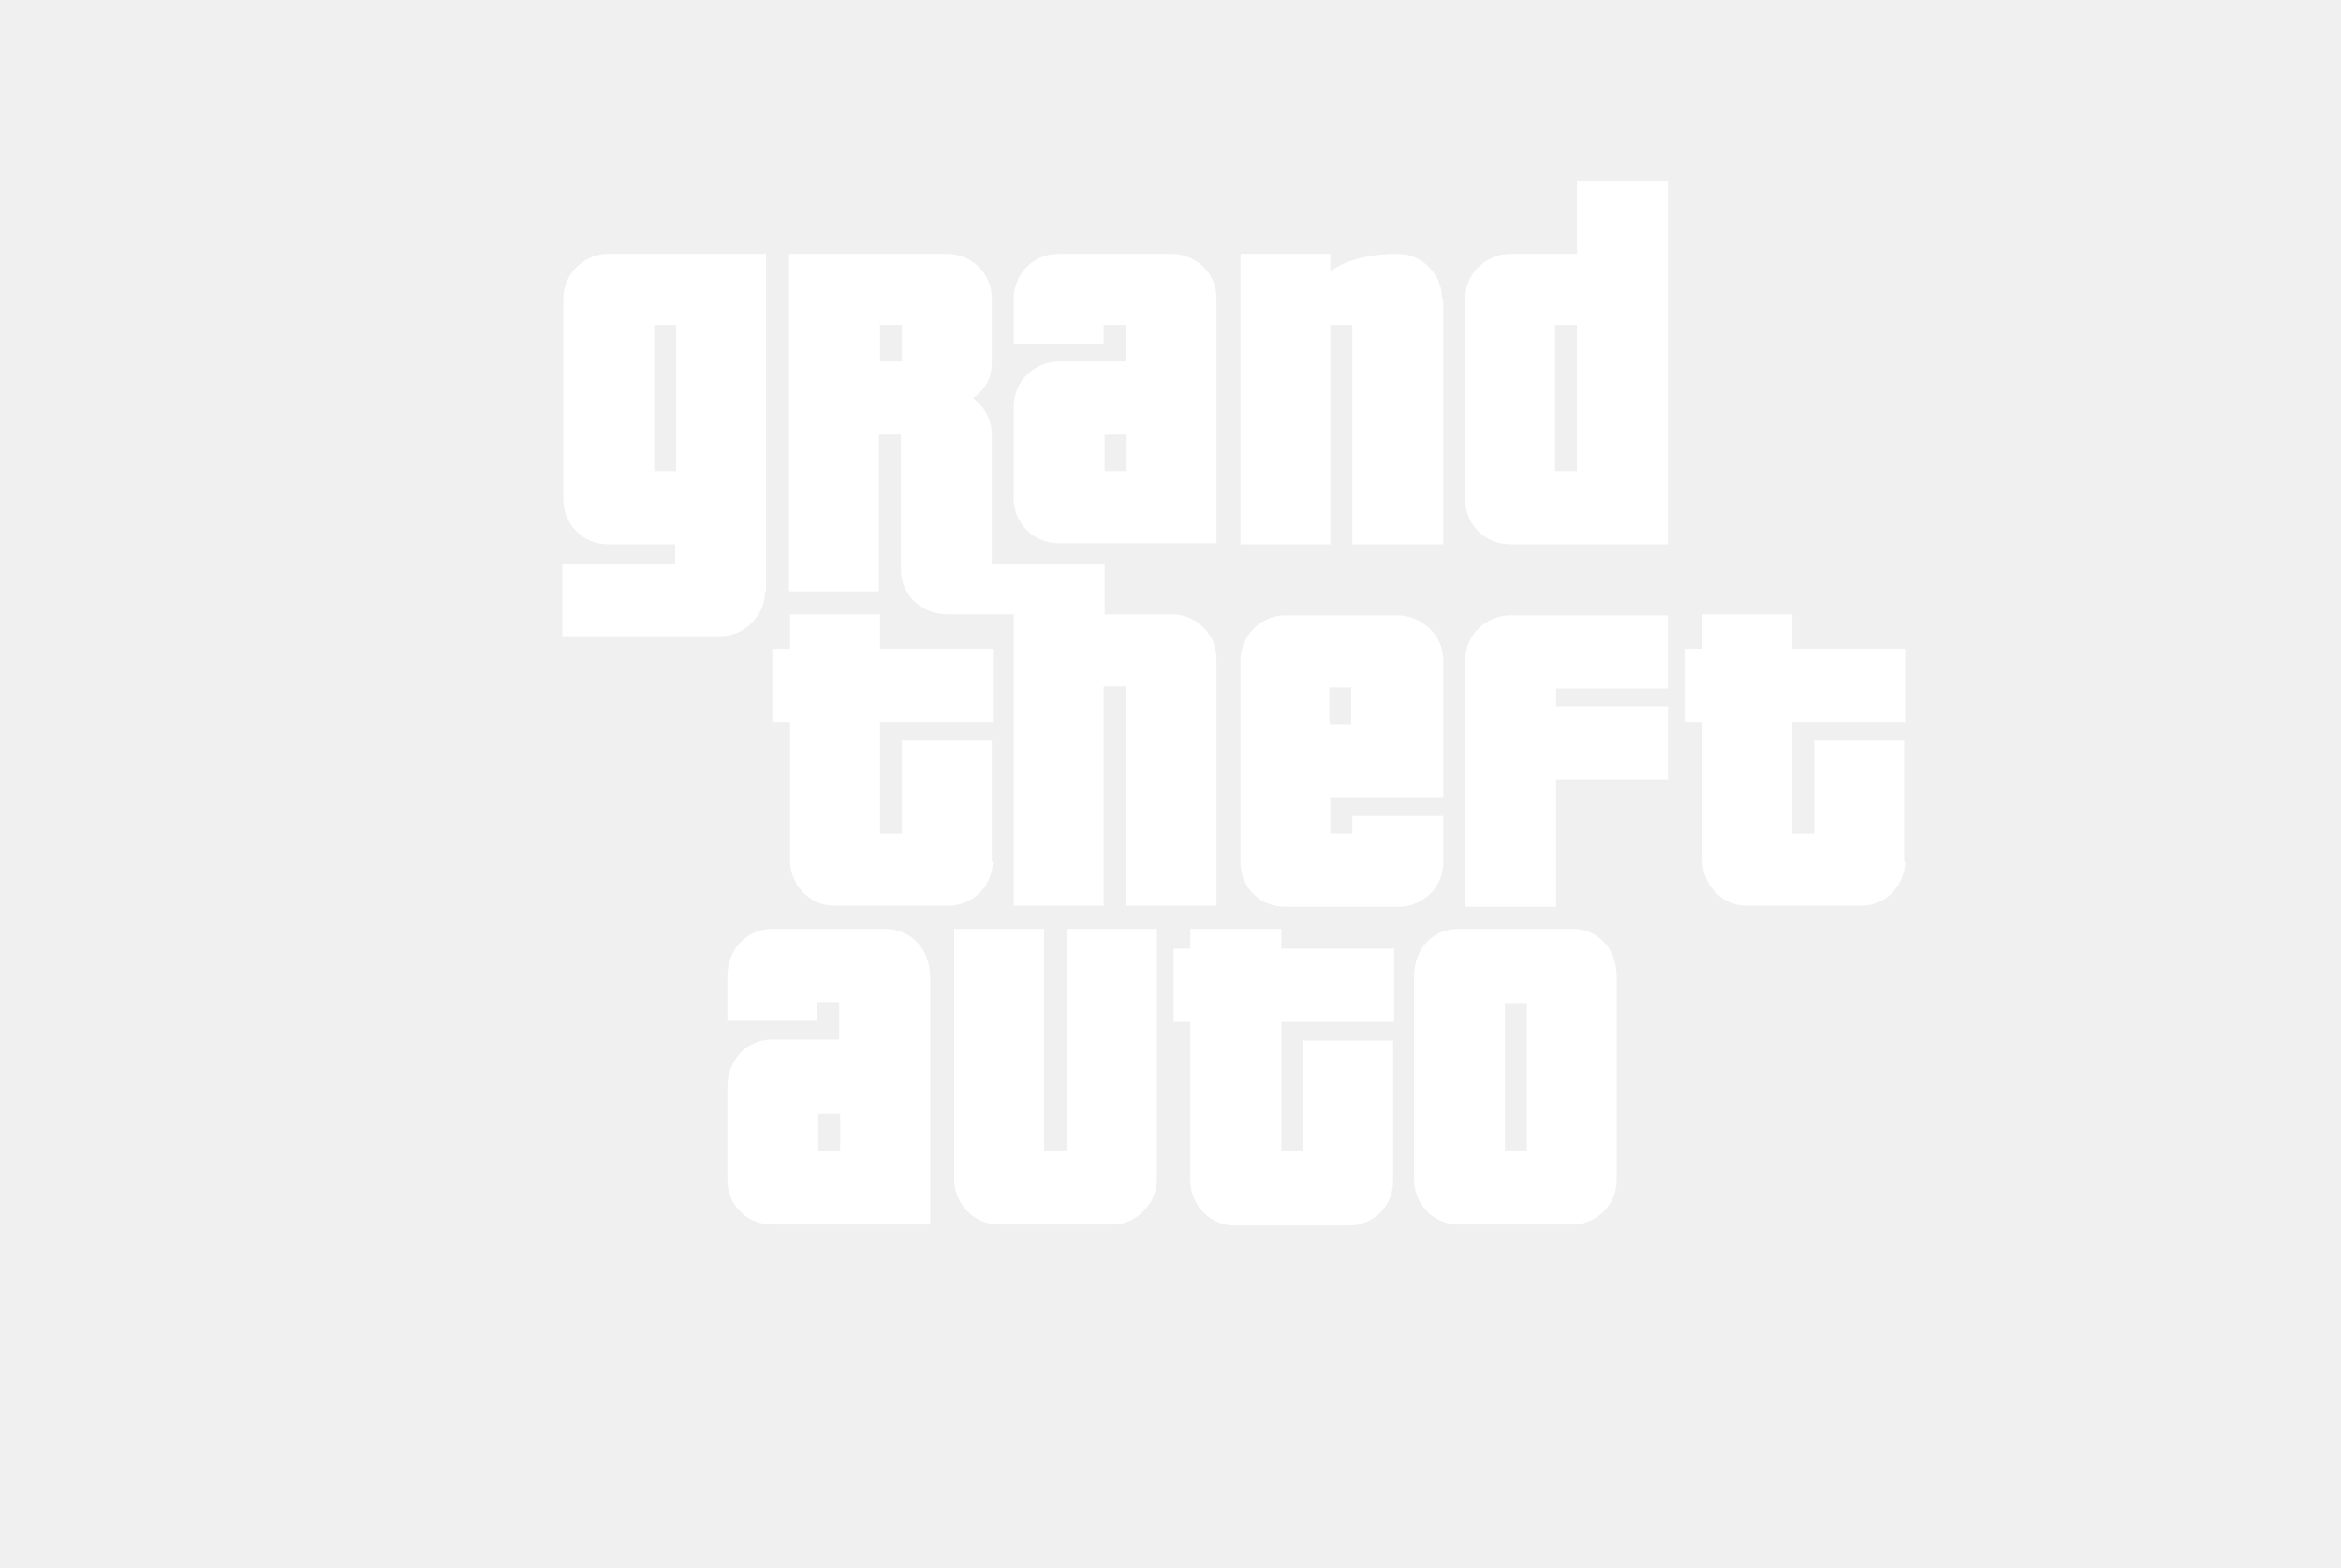
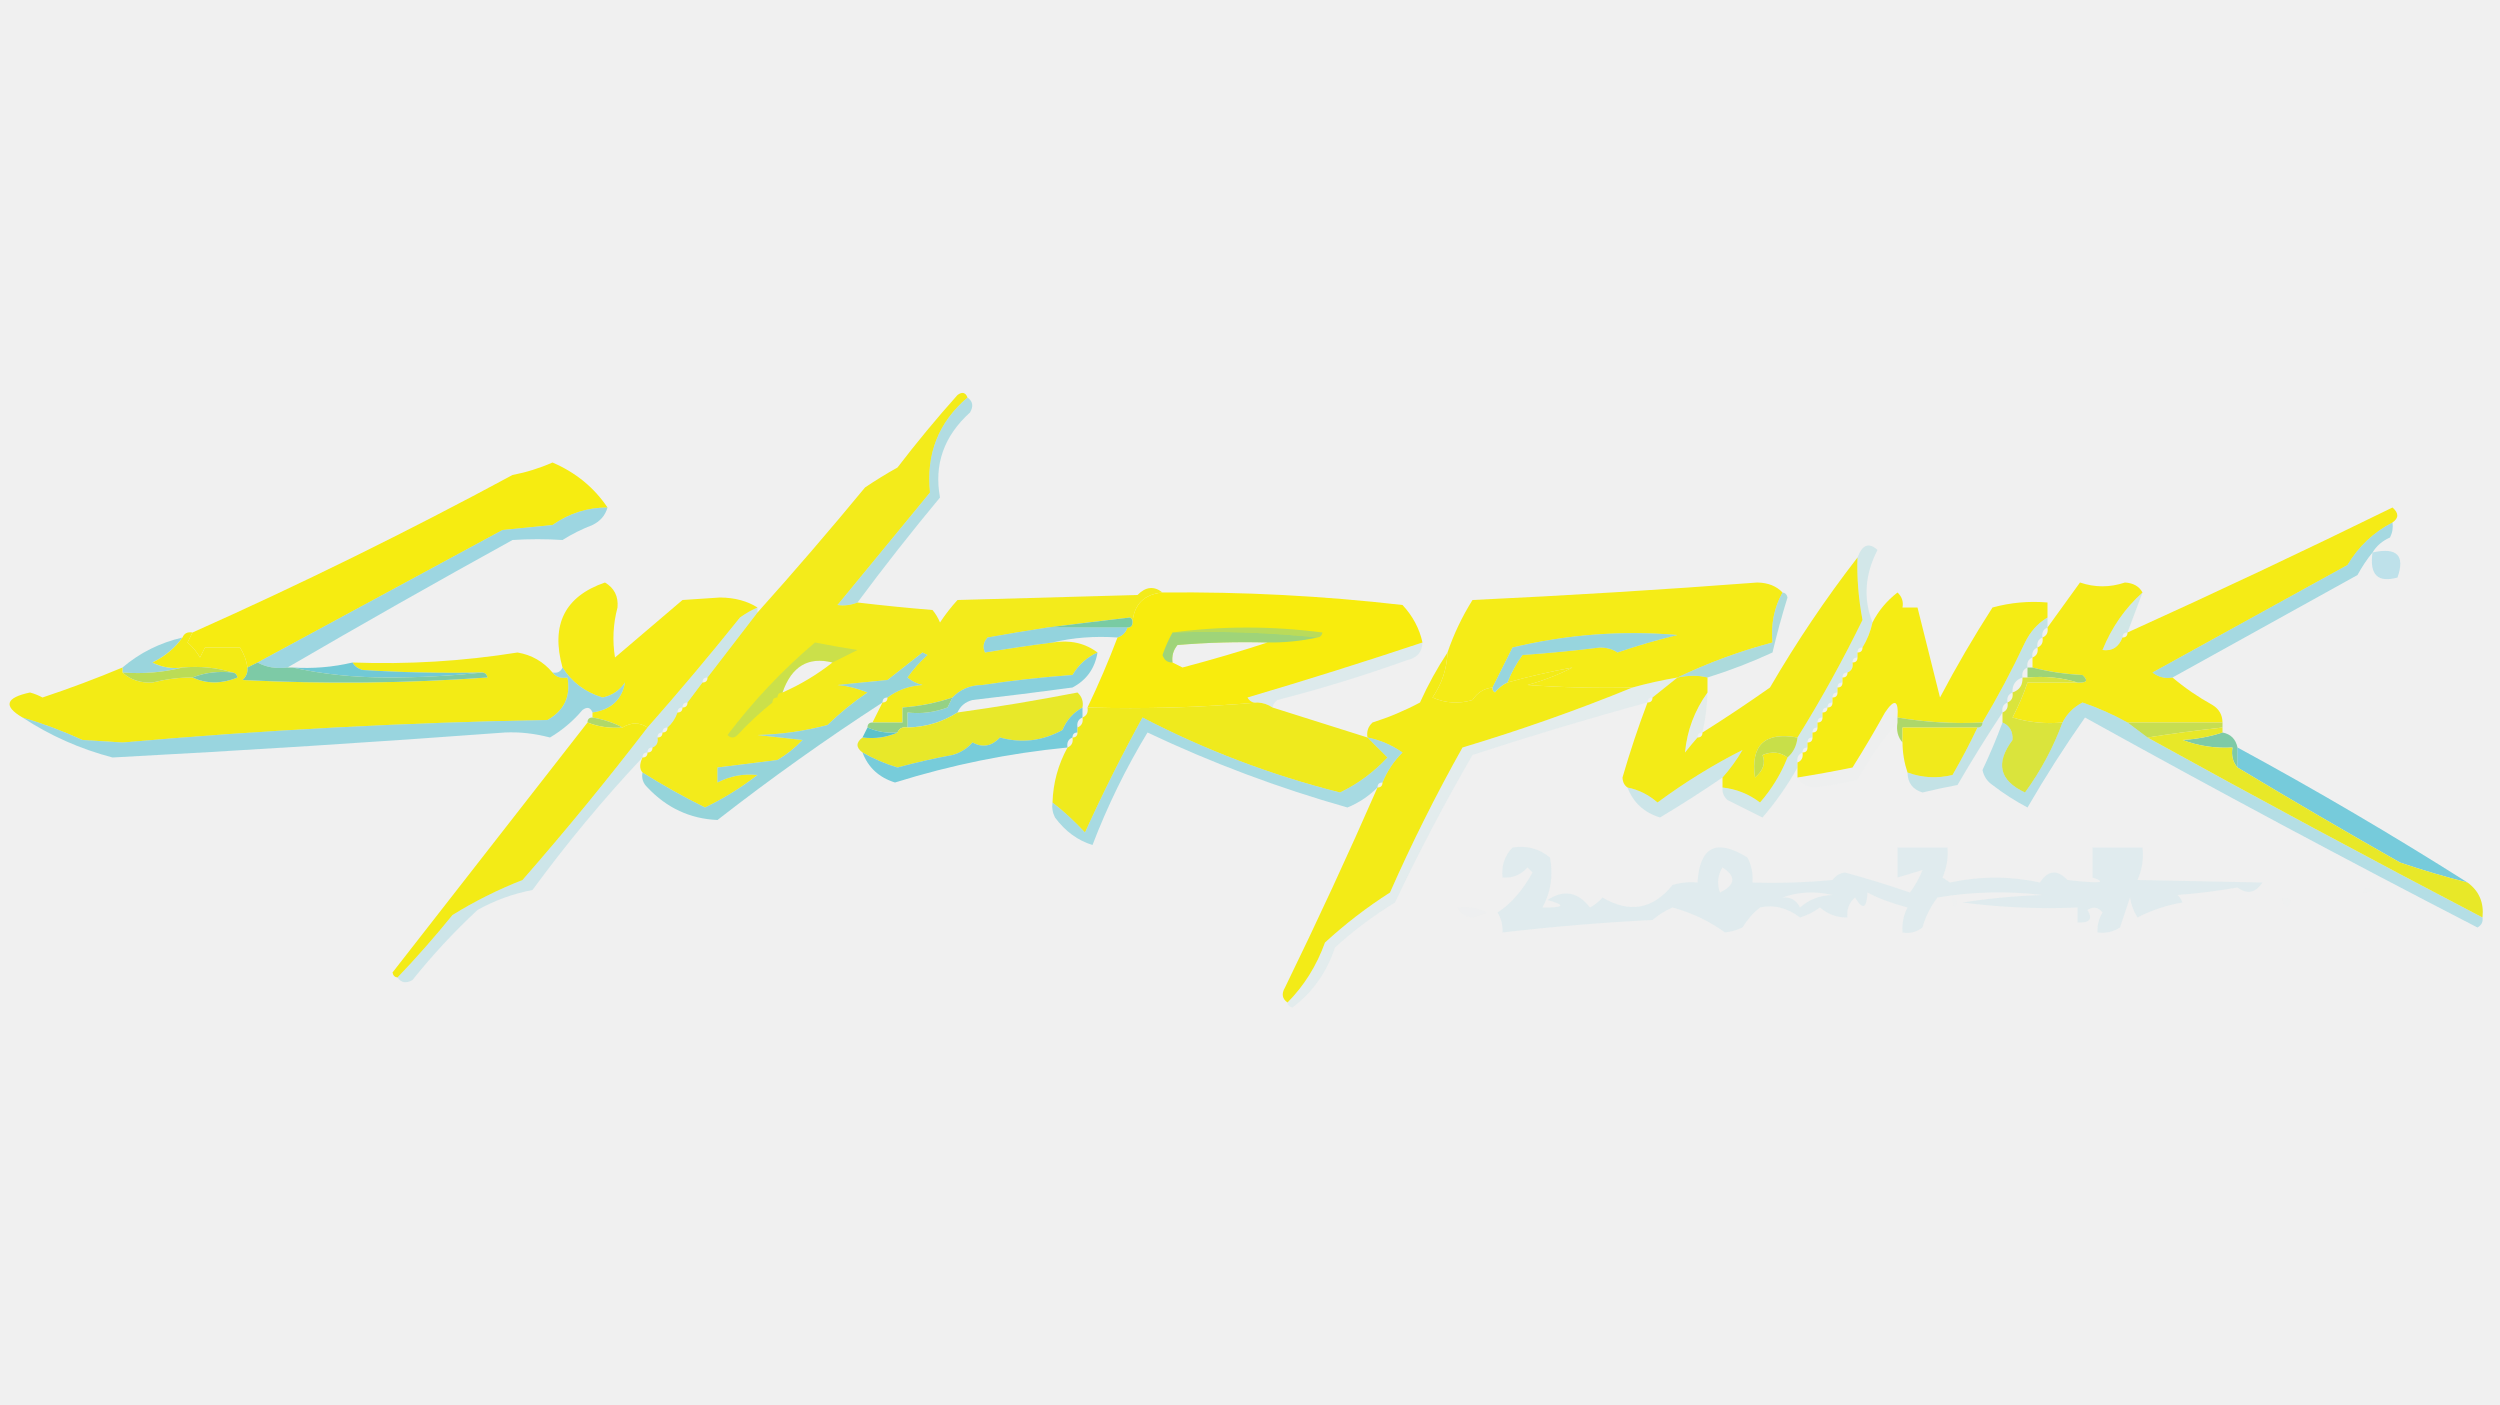
- <svg xmlns="http://www.w3.org/2000/svg" id="Layer_1" version="1.1" viewBox="0 0 224 150">
-   <defs>
-     <style>
-       .st0 {
-         fill: #fff;
-       }
-     </style>
-   </defs>
-   <g id="Cyberpunk_Stack">
-     <path id="O" class="st0" d="M154.7,93.5c0-2.4-1.5-4.6-4.3-4.6h-10.8c-2.7,0-4.3,2.1-4.3,4.6v19.4c0,2.1,1.6,4.3,4.3,4.3s10.8,0,10.9,0c2.1,0,4.2-1.7,4.2-4.3v-19.4h0ZM146.1,110.2h-2.1v-14.2h2.1v14.2Z" />
-     <path id="T" class="st0" d="M122.5,88.9h-8.6v1.9h-1.6v7h1.6s0,15.2,0,15.2c0,2.3,1.8,4.3,4.3,4.3h10.8c2.4,0,4.3-1.8,4.3-4.3v-13.4h-8.6v10.6h-2.1v-12.4h10.8v-7h-10.8v-1.9Z" />
-     <path id="U" class="st0" d="M102,110.2h-2.1v-21.3h-8.6v24c0,2.1,1.7,4.3,4.3,4.3s10.8,0,10.9,0c2.3,0,4.2-2.1,4.2-4.3v-24h-8.6v21.3h0Z" />
-     <path id="A" class="st0" d="M84.7,88.9h-10.8c-2.2,0-4.3,1.7-4.3,4.6v4.2h8.6v-1.8h2.1v3.6h-6.4c-2.6,0-4.3,2.1-4.3,4.6v8.8c0,2.5,1.9,4.3,4.3,4.3h15.1v-23.7c0-2.6-1.8-4.6-4.3-4.6h0ZM80.4,110.2h-2.1v-3.6h2.1v3.6Z" />
-     <g id="T1">
-       <path class="st0" d="M182.2,82.5v-11.6h-8.6v8.9h-2.1v-10.7h10.8v-7h-10.8v-3.3h-8.6v3.3h-1.7v7h1.7s0,13.3,0,13.3c0,2,1.6,4.3,4.3,4.3h10.8c2.7,0,4.3-2.2,4.3-4.3h0Z" />
-     </g>
-     <g id="F">
-       <path class="st0" d="M144.5,58.9c-2.2,0-4.3,1.8-4.3,4.3v23.6h8.7v-12.2h10.7v-7h-10.7v-1.7h10.7v-7h-15.1Z" />
-     </g>
-     <g id="E">
-       <path class="st0" d="M138.1,82.5v-4.4h-8.7v1.7h-2.1v-3.5h10.8v-13.1c0-2.6-2.3-4.3-4.3-4.3h-10.8c-2.5,0-4.3,2.1-4.3,4.3v19.3c0,2.3,1.7,4.3,4.3,4.3h10.8c2.1,0,4.3-1.6,4.3-4.3h0ZM127.2,65.8h2.1v3.5h-2.1v-3.5Z" />
-     </g>
-     <g id="T2">
-       <path class="st0" d="M94.9,82.5v-11.6h-8.6v8.9h-2.1v-10.7h10.8v-7h-10.8v-3.3h-8.6v3.3h-1.7v7h1.7v13.3c0,2.1,1.7,4.3,4.3,4.3h10.8c2.6,0,4.3-2.1,4.3-4.3h0Z" />
-     </g>
-     <path id="D" class="st0" d="M150.9,17.3v7h-6.4c-2,0-4.3,1.6-4.3,4.3v19.2c0,2.5,2,4.3,4.3,4.3h15.1V17.3h-8.6,0ZM150.9,45.1h-2.1v-14h2.1v14Z" />
-     <path id="N" class="st0" d="M138,28.6c0-2.1-1.7-4.3-4.3-4.3s-5.1.6-6.4,1.7v-1.7h-8.6v27.8h8.6v-21h2.1v21h8.7v-23.5h0Z" />
-     <path id="A1" class="st0" d="M116.4,28.6c0-2.8-2.3-4.3-4.3-4.3h-10.8c-2.7,0-4.3,2.2-4.3,4.3v4.3h8.6v-1.8h2.1v3.5s-4,0-6.4,0-4.3,2-4.3,4.3v8.8c0,2.5,2,4.3,4.3,4.3h15.1v-23.5h0ZM107.8,45.1h-2.1v-3.5h2.1s0,3.5,0,3.5Z" />
-     <path id="R__x2F__H" class="st0" d="M112.2,58.8h-6.5v-4.8s-10.8,0-10.8,0v-12.4c0-1.4-.7-2.7-1.8-3.5,1.6-1.1,1.8-2.5,1.8-3.4v-6.1c0-2.4-1.9-4.3-4.3-4.3h-15.1v32.3h8.6v-15h2.1s0,12.9,0,12.9c0,2.2,1.7,4.3,4.5,4.3h6.3v27.9h8.6v-21h2.1v21h8.7v-23.6c0-2.4-1.9-4.3-4.3-4.3h0ZM86.3,34.6h-2.1v-3.5h2.1v3.5Z" />
-     <g id="G">
-       <path class="st0" d="M73.3,56.6V24.3s-15.1,0-15.1,0c-2.3,0-4.3,1.9-4.3,4.3v19.2c0,2.3,1.8,4.3,4.3,4.3h6.4v1.9h-10.8v6.9s15.1,0,15.1,0c2.5,0,4.3-2.1,4.3-4.3h0ZM64.7,45.1h-2.1v-14h2.1v14Z" />
-     </g>
+ <svg xmlns="http://www.w3.org/2000/svg" version="1.1" width="500px" height="281px" style="shape-rendering:geometricPrecision; text-rendering:geometricPrecision; image-rendering:optimizeQuality; fill-rule:evenodd; clip-rule:evenodd">
+   <g>
+     <path style="opacity:0.987" fill="#f3eb18" d="M 193.5,79.5 C 187.695,84.455 185.195,90.789 186,98.5C 179.833,106 173.667,113.5 167.5,121C 168.819,121.195 170.153,121.028 171.5,120.5C 176.481,121.089 181.481,121.589 186.5,122C 187.126,122.75 187.626,123.584 188,124.5C 189.046,122.91 190.213,121.41 191.5,120C 203.5,119.667 215.5,119.333 227.5,119C 229.148,117.323 230.815,117.156 232.5,118.5C 228.799,118.868 226.799,120.868 226.5,124.5C 226.565,124.062 226.399,123.728 226,123.5C 220.4,124.146 214.9,124.813 209.5,125.5C 205.541,126.106 201.541,126.773 197.5,127.5C 196.674,128.451 196.508,129.451 197,130.5C 201.462,129.745 205.962,129.078 210.5,128.5C 214.012,127.945 217.012,128.612 219.5,130.5C 217.38,131.451 215.714,132.951 214.5,135C 208.473,135.427 202.473,136.093 196.5,137C 194.026,137.037 192.026,137.87 190.5,139.5C 187.266,140.576 183.932,141.243 180.5,141.5C 180.5,142.5 180.5,143.5 180.5,144.5C 178.5,144.5 176.5,144.5 174.5,144.5C 175.167,143.167 175.833,141.833 176.5,140.5C 177.167,140.5 177.5,140.167 177.5,139.5C 179.49,138.001 181.823,137.168 184.5,137C 183.376,136.751 182.376,136.251 181.5,135.5C 182.648,133.851 183.981,132.351 185.5,131C 185.167,130.833 184.833,130.667 184.5,130.5C 182.167,132.333 179.833,134.167 177.5,136C 174.167,136.333 170.833,136.667 167.5,137C 169.577,137.192 171.577,137.692 173.5,138.5C 170.65,140.427 167.983,142.594 165.5,145C 160.949,146.215 156.282,146.881 151.5,147C 154.5,147.333 157.5,147.667 160.5,148C 159.016,149.574 157.349,150.907 155.5,152C 151.49,152.501 147.49,153.001 143.5,153.5C 143.5,154.5 143.5,155.5 143.5,156.5C 146.024,155.188 148.691,154.688 151.5,155C 148.189,157.567 144.689,159.734 141,161.5C 136.709,159.373 132.543,157.04 128.5,154.5C 127.884,153.798 127.884,152.798 128.5,151.5C 129.167,151.5 129.5,151.167 129.5,150.5C 130.167,150.5 130.5,150.167 130.5,149.5C 131.338,149.158 131.672,148.492 131.5,147.5C 132.167,147.5 132.5,147.167 132.5,146.5C 133.167,146.5 133.5,146.167 133.5,145.5C 134.401,144.71 135.068,143.71 135.5,142.5C 136.167,142.5 136.5,142.167 136.5,141.5C 137.167,141.5 137.5,141.167 137.5,140.5C 138.5,139.167 139.5,137.833 140.5,136.5C 141.167,136.5 141.5,136.167 141.5,135.5C 144.833,131.167 148.167,126.833 151.5,122.5C 158.802,114.359 165.968,106.025 173,97.5C 175.101,96.076 177.267,94.742 179.5,93.5C 183.311,88.521 187.311,83.688 191.5,79C 192.437,78.308 193.103,78.475 193.5,79.5 Z M 166.5,132.5 C 163.411,134.925 160.078,136.925 156.5,138.5C 158.304,133.274 161.637,131.274 166.5,132.5 Z" />
+   </g>
+   <g>
+     <path style="opacity:1" fill="#f6ec11" d="M 121.5,101.5 C 117.489,101.502 113.822,102.668 110.5,105C 107.167,105.333 103.833,105.667 100.5,106C 84.14,114.846 67.806,123.679 51.5,132.5C 50.833,132.833 50.167,133.167 49.5,133.5C 49.291,132.078 48.791,130.745 48,129.5C 45.667,129.5 43.333,129.5 41,129.5C 40.667,130.167 40.333,130.833 40,131.5C 39.355,130.354 38.522,129.354 37.5,128.5C 37.863,127.817 38.196,127.15 38.5,126.5C 60.142,116.846 81.475,106.346 102.5,95C 105.264,94.468 107.93,93.634 110.5,92.5C 115.153,94.504 118.819,97.504 121.5,101.5 Z" />
+   </g>
+   <g>
+     <path style="opacity:0.416" fill="#59c1d0" d="M 193.5,79.5 C 194.573,80.251 194.74,81.251 194,82.5C 188.785,87.219 186.785,92.886 188,99.5C 182.286,106.375 176.786,113.375 171.5,120.5C 170.153,121.028 168.819,121.195 167.5,121C 173.667,113.5 179.833,106 186,98.5C 185.195,90.789 187.695,84.455 193.5,79.5 Z" />
+   </g>
+   <g>
+     <path style="opacity:0.539" fill="#55c0d4" d="M 121.5,101.5 C 121.063,103.074 120.063,104.241 118.5,105C 116.377,105.815 114.377,106.815 112.5,108C 109.189,107.785 105.856,107.785 102.5,108C 87.333,116.364 72.333,124.864 57.5,133.5C 55.265,133.795 53.265,133.461 51.5,132.5C 67.806,123.679 84.14,114.846 100.5,106C 103.833,105.667 107.167,105.333 110.5,105C 113.822,102.668 117.489,101.502 121.5,101.5 Z" />
+   </g>
+   <g>
+     <path style="opacity:1" fill="#f5eb16" d="M 478.5,104.5 C 474.713,106.452 471.713,109.286 469.5,113C 456.5,120.167 443.5,127.333 430.5,134.5C 431.689,135.429 433.022,135.762 434.5,135.5C 436.927,137.558 439.593,139.391 442.5,141C 443.823,141.816 444.489,142.983 444.5,144.5C 438.167,144.5 431.833,144.5 425.5,144.5C 422.665,142.918 419.665,141.585 416.5,140.5C 414.712,141.437 413.379,142.77 412.5,144.5C 409.102,144.82 405.768,144.487 402.5,143.5C 403.706,141.206 404.706,138.873 405.5,136.5C 408.833,136.5 412.167,136.5 415.5,136.5C 417.379,136.607 417.712,136.107 416.5,135C 412.975,134.821 409.641,134.321 406.5,133.5C 406.5,132.833 406.5,132.167 406.5,131.5C 407.338,131.158 407.672,130.492 407.5,129.5C 408.338,129.158 408.672,128.492 408.5,127.5C 409.338,127.158 409.672,126.492 409.5,125.5C 411.655,122.537 413.822,119.537 416,116.5C 418.964,117.517 421.964,117.517 425,116.5C 426.681,116.608 427.848,117.275 428.5,118.5C 424.994,121.655 422.327,125.489 420.5,130C 422.412,130.279 423.746,129.446 424.5,127.5C 425.167,127.5 425.5,127.167 425.5,126.5C 443.286,118.441 460.952,110.107 478.5,101.5C 479.776,102.614 479.776,103.614 478.5,104.5 Z" />
+   </g>
+   <g>
+     <path style="opacity:0.307" fill="#4bbfdb" d="M 474.5,110.5 C 479.386,109.405 481.052,111.072 479.5,115.5C 475.54,116.612 473.873,114.945 474.5,110.5 Z" />
+   </g>
+   <g>
+     <path style="opacity:1" fill="#f3eb17" d="M 371.5,111.5 C 371.355,115.496 371.688,119.663 372.5,124C 368.512,132.153 364.179,139.986 359.5,147.5C 352.934,146.335 350.101,149.002 351,155.5C 352.65,154.109 353.15,152.609 352.5,151C 354.387,150.22 356.054,150.387 357.5,151.5C 356.168,154.835 354.335,157.835 352,160.5C 349.78,158.807 347.28,157.807 344.5,157.5C 344.5,156.833 344.5,156.167 344.5,155.5C 346.002,153.825 347.335,151.992 348.5,150C 342.685,152.925 337.018,156.425 331.5,160.5C 329.757,158.962 327.757,157.962 325.5,157.5C 324.876,157.083 324.543,156.416 324.5,155.5C 325.979,150.397 327.646,145.397 329.5,140.5C 330.167,140.5 330.5,140.167 330.5,139.5C 332.191,138.136 333.858,136.803 335.5,135.5C 337.741,135.046 339.741,135.046 341.5,135.5C 341.5,136.5 341.5,137.5 341.5,138.5C 338.912,142.098 337.412,146.098 337,150.5C 337.852,149.429 338.685,148.429 339.5,147.5C 340.167,147.5 340.5,147.167 340.5,146.5C 345.057,143.634 349.557,140.634 354,137.5C 359.305,128.383 365.138,119.716 371.5,111.5 Z" />
+   </g>
+   <g>
+     <path style="opacity:0.995" fill="#f5ec16" d="M 356.5,118.5 C 354.825,121.507 354.159,124.84 354.5,128.5C 347.873,130.262 341.539,132.595 335.5,135.5C 332.461,136.01 329.461,136.677 326.5,137.5C 319.492,137.666 312.492,137.5 305.5,137C 308.718,136.1 311.718,134.933 314.5,133.5C 317.215,131.928 320.215,130.928 323.5,130.5C 327.41,129.148 331.41,127.982 335.5,127C 324.343,126.064 313.343,126.897 302.5,129.5C 301.153,132.193 299.82,134.86 298.5,137.5C 296.804,137.685 295.471,138.519 294.5,140C 291.773,140.818 289.106,140.652 286.5,139.5C 288.371,136.766 289.371,133.766 289.5,130.5C 290.754,126.824 292.421,123.324 294.5,120C 313.6,119.101 332.6,117.934 351.5,116.5C 353.64,116.556 355.306,117.223 356.5,118.5 Z M 323.5,130.5 C 320.215,130.928 317.215,131.928 314.5,133.5C 310.12,134.293 305.786,135.293 301.5,136.5C 302.242,134.574 303.242,132.741 304.5,131C 309.681,130.638 314.848,130.138 320,129.5C 321.385,129.514 322.551,129.848 323.5,130.5 Z" />
+   </g>
+   <g>
+     <path style="opacity:0.992" fill="#f8ec0b" d="M 232.5,118.5 C 248.552,118.337 264.552,119.17 280.5,121C 282.54,123.185 283.874,125.685 284.5,128.5C 272.912,132.362 261.246,136.029 249.5,139.5C 249.957,140.298 250.624,140.631 251.5,140.5C 240.346,141.495 229.012,141.828 217.5,141.5C 219.694,136.92 221.694,132.254 223.5,127.5C 224.5,127.167 225.167,126.5 225.5,125.5C 226.167,125.5 226.5,125.167 226.5,124.5C 226.799,120.868 228.799,118.868 232.5,118.5 Z M 253.5,128.5 C 247.991,130.299 242.324,131.965 236.5,133.5C 235.817,133.137 235.15,132.804 234.5,132.5C 234.33,131.178 234.663,130.011 235.5,129C 241.491,128.501 247.491,128.334 253.5,128.5 Z" />
+   </g>
+   <g>
+     <path style="opacity:0.2" fill="#5bc2ce" d="M 374.5,124.5 C 374.107,126.284 373.441,127.95 372.5,129.5C 371.833,129.5 371.5,129.833 371.5,130.5C 371.5,130.833 371.5,131.167 371.5,131.5C 370.833,131.5 370.5,131.833 370.5,132.5C 370.672,133.492 370.338,134.158 369.5,134.5C 368.833,134.5 368.5,134.833 368.5,135.5C 368.5,135.833 368.5,136.167 368.5,136.5C 367.833,136.5 367.5,136.833 367.5,137.5C 367.5,137.833 367.5,138.167 367.5,138.5C 366.833,138.5 366.5,138.833 366.5,139.5C 366.5,139.833 366.5,140.167 366.5,140.5C 365.833,140.5 365.5,140.833 365.5,141.5C 364.833,141.5 364.5,141.833 364.5,142.5C 364.5,142.833 364.5,143.167 364.5,143.5C 363.833,143.5 363.5,143.833 363.5,144.5C 363.5,144.833 363.5,145.167 363.5,145.5C 362.833,145.5 362.5,145.833 362.5,146.5C 362.5,146.833 362.5,147.167 362.5,147.5C 361.833,147.5 361.5,147.833 361.5,148.5C 361.5,148.833 361.5,149.167 361.5,149.5C 360.833,149.5 360.5,149.833 360.5,150.5C 359.662,150.842 359.328,151.508 359.5,152.5C 359.5,152.833 359.5,153.167 359.5,153.5C 357.531,157.038 355.197,160.371 352.5,163.5C 350.167,162.333 347.833,161.167 345.5,160C 344.748,159.329 344.414,158.496 344.5,157.5C 347.28,157.807 349.78,158.807 352,160.5C 354.335,157.835 356.168,154.835 357.5,151.5C 358.674,150.486 359.34,149.153 359.5,147.5C 364.179,139.986 368.512,132.153 372.5,124C 371.688,119.663 371.355,115.496 371.5,111.5C 372.465,108.915 373.799,108.415 375.5,110C 372.966,114.91 372.633,119.743 374.5,124.5 Z" />
+   </g>
+   <g>
+     <path style="opacity:0.981" fill="#f6ec12" d="M 151.5,121.5 C 150.279,122.028 149.113,122.695 148,123.5C 141.969,131.024 135.802,138.357 129.5,145.5C 127.901,144.438 126.234,144.438 124.5,145.5C 122.698,144.542 120.698,143.875 118.5,143.5C 118.5,143.167 118.5,142.833 118.5,142.5C 122.231,141.93 124.397,139.93 125,136.5C 123.883,138.124 122.383,139.124 120.5,139.5C 117.051,138.452 114.384,136.452 112.5,133.5C 110.118,124.94 112.952,119.274 121,116.5C 122.861,117.609 123.695,119.275 123.5,121.5C 122.621,124.812 122.454,128.145 123,131.5C 127.5,127.667 132,123.833 136.5,120C 139,119.833 141.5,119.667 144,119.5C 146.929,119.525 149.429,120.191 151.5,121.5 Z" />
+   </g>
+   <g>
+     <path style="opacity:0.996" fill="#f5ec13" d="M 409.5,123.5 C 407.567,124.642 406.067,126.308 405,128.5C 402.409,134.019 399.575,139.352 396.5,144.5C 390.741,144.786 385.075,144.452 379.5,143.5C 379.741,140.001 378.908,139.668 377,142.5C 374.922,146.25 372.756,149.917 370.5,153.5C 366.843,154.248 363.177,154.915 359.5,155.5C 359.5,154.833 359.5,154.167 359.5,153.5C 359.5,153.167 359.5,152.833 359.5,152.5C 360.338,152.158 360.672,151.492 360.5,150.5C 361.167,150.5 361.5,150.167 361.5,149.5C 361.5,149.167 361.5,148.833 361.5,148.5C 362.167,148.5 362.5,148.167 362.5,147.5C 362.5,147.167 362.5,146.833 362.5,146.5C 363.167,146.5 363.5,146.167 363.5,145.5C 363.5,145.167 363.5,144.833 363.5,144.5C 364.167,144.5 364.5,144.167 364.5,143.5C 364.5,143.167 364.5,142.833 364.5,142.5C 365.167,142.5 365.5,142.167 365.5,141.5C 366.167,141.5 366.5,141.167 366.5,140.5C 366.5,140.167 366.5,139.833 366.5,139.5C 367.167,139.5 367.5,139.167 367.5,138.5C 367.5,138.167 367.5,137.833 367.5,137.5C 368.167,137.5 368.5,137.167 368.5,136.5C 368.5,136.167 368.5,135.833 368.5,135.5C 369.167,135.5 369.5,135.167 369.5,134.5C 370.338,134.158 370.672,133.492 370.5,132.5C 371.167,132.5 371.5,132.167 371.5,131.5C 371.5,131.167 371.5,130.833 371.5,130.5C 372.167,130.5 372.5,130.167 372.5,129.5C 373.441,127.95 374.107,126.284 374.5,124.5C 375.682,122.162 377.348,120.162 379.5,118.5C 380.386,119.325 380.719,120.325 380.5,121.5C 381.5,121.5 382.5,121.5 383.5,121.5C 384.996,127.486 386.496,133.486 388,139.5C 391.248,133.336 394.748,127.336 398.5,121.5C 402.107,120.511 405.774,120.177 409.5,120.5C 409.5,121.5 409.5,122.5 409.5,123.5 Z" />
+   </g>
+   <g>
+     <path style="opacity:0.229" fill="#66c4c5" d="M 428.5,118.5 C 427.5,121.167 426.5,123.833 425.5,126.5C 424.833,126.5 424.5,126.833 424.5,127.5C 423.746,129.446 422.412,130.279 420.5,130C 422.327,125.489 424.994,121.655 428.5,118.5 Z" />
+   </g>
+   <g>
+     <path style="opacity:1" fill="#79cba3" d="M 226.5,124.5 C 226.5,125.167 226.167,125.5 225.5,125.5C 220.167,125.5 214.833,125.5 209.5,125.5C 214.9,124.813 220.4,124.146 226,123.5C 226.399,123.728 226.565,124.062 226.5,124.5 Z" />
+   </g>
+   <g>
+     <path style="opacity:1" fill="#badb5a" d="M 234.5,126.5 C 244.341,125.177 254.341,125.177 264.5,126.5C 264.376,127.107 264.043,127.44 263.5,127.5C 254.014,126.506 244.348,126.173 234.5,126.5 Z" />
+   </g>
+   <g>
+     <path style="opacity:0.503" fill="#59c1d1" d="M 478.5,104.5 C 478.649,105.552 478.483,106.552 478,107.5C 476.482,108.163 475.315,109.163 474.5,110.5C 473.399,111.848 472.399,113.348 471.5,115C 459.105,121.861 446.771,128.695 434.5,135.5C 433.022,135.762 431.689,135.429 430.5,134.5C 443.5,127.333 456.5,120.167 469.5,113C 471.713,109.286 474.713,106.452 478.5,104.5 Z" />
+   </g>
+   <g>
+     <path style="opacity:0.532" fill="#51c0d8" d="M 234.5,126.5 C 244.348,126.173 254.014,126.506 263.5,127.5C 260.214,128.207 256.881,128.54 253.5,128.5C 247.491,128.334 241.491,128.501 235.5,129C 234.663,130.011 234.33,131.178 234.5,132.5C 233.503,132.53 232.836,132.03 232.5,131C 233.044,129.415 233.711,127.915 234.5,126.5 Z" />
+   </g>
+   <g>
+     <path style="opacity:0.611" fill="#59c1d1" d="M 209.5,125.5 C 214.833,125.5 220.167,125.5 225.5,125.5C 225.167,126.5 224.5,127.167 223.5,127.5C 218.968,127.182 214.634,127.515 210.5,128.5C 205.962,129.078 201.462,129.745 197,130.5C 196.508,129.451 196.674,128.451 197.5,127.5C 201.541,126.773 205.541,126.106 209.5,125.5 Z" />
+   </g>
+   <g>
+     <path style="opacity:0.584" fill="#58c1d1" d="M 323.5,130.5 C 322.551,129.848 321.385,129.514 320,129.5C 314.848,130.138 309.681,130.638 304.5,131C 303.242,132.741 302.242,134.574 301.5,136.5C 300.542,136.953 299.708,137.619 299,138.5C 298.601,138.272 298.435,137.938 298.5,137.5C 299.82,134.86 301.153,132.193 302.5,129.5C 313.343,126.897 324.343,126.064 335.5,127C 331.41,127.982 327.41,129.148 323.5,130.5 Z" />
+   </g>
+   <g>
+     <path style="opacity:0.566" fill="#58c1d0" d="M 36.5,127.5 C 35.013,129.605 33.013,131.272 30.5,132.5C 32.396,133.466 34.396,133.799 36.5,133.5C 32.702,134.483 28.702,134.817 24.5,134.5C 24.5,134.167 24.5,133.833 24.5,133.5C 27.947,130.562 31.947,128.562 36.5,127.5 Z" />
+   </g>
+   <g>
+     <path style="opacity:1" fill="#f3eb15" d="M 38.5,126.5 C 38.196,127.15 37.863,127.817 37.5,128.5C 38.522,129.354 39.355,130.354 40,131.5C 40.333,130.833 40.667,130.167 41,129.5C 43.333,129.5 45.667,129.5 48,129.5C 48.791,130.745 49.291,132.078 49.5,133.5C 49.586,134.496 49.252,135.329 48.5,136C 64.844,136.833 81.177,136.666 97.5,135.5C 97.376,134.893 97.043,134.56 96.5,134.5C 88.493,134.666 80.493,134.5 72.5,134C 71.584,133.722 70.918,133.222 70.5,132.5C 81.575,132.914 92.575,132.247 103.5,130.5C 106.311,130.974 108.645,132.307 110.5,134.5C 111.209,135.404 112.209,135.737 113.5,135.5C 114.178,139.273 112.844,142.106 109.5,144C 81.143,144.507 52.81,146.007 24.5,148.5C 21.833,148.333 19.167,148.167 16.5,148C 12.578,146.202 8.578,144.702 4.5,143.5C 0.604,141.213 1.104,139.546 6,138.5C 6.873,138.735 7.707,139.069 8.5,139.5C 13.928,137.691 19.262,135.691 24.5,133.5C 24.5,133.833 24.5,134.167 24.5,134.5C 26.117,135.972 28.117,136.639 30.5,136.5C 33.341,135.803 36.008,135.47 38.5,135.5C 41.355,136.803 44.355,136.803 47.5,135.5C 47.376,134.893 47.043,134.56 46.5,134.5C 43.375,133.521 40.042,133.187 36.5,133.5C 34.396,133.799 32.396,133.466 30.5,132.5C 33.013,131.272 35.013,129.605 36.5,127.5C 36.842,126.662 37.508,126.328 38.5,126.5 Z" />
+   </g>
+   <g>
+     <path style="opacity:0.492" fill="#65c3c8" d="M 356.5,118.5 C 357.043,118.56 357.376,118.893 357.5,119.5C 356.373,123.135 355.373,126.802 354.5,130.5C 350.265,132.452 345.932,134.119 341.5,135.5C 339.741,135.046 337.741,135.046 335.5,135.5C 341.539,132.595 347.873,130.262 354.5,128.5C 354.159,124.84 354.825,121.507 356.5,118.5 Z" />
+   </g>
+   <g>
+     <path style="opacity:0.837" fill="#58c1d0" d="M 70.5,132.5 C 70.918,133.222 71.584,133.722 72.5,134C 80.493,134.5 88.493,134.666 96.5,134.5C 90.342,135.166 84.009,135.5 77.5,135.5C 70.796,135.496 64.463,134.83 58.5,133.5C 62.6,133.763 66.6,133.43 70.5,132.5 Z" />
+   </g>
+   <g>
+     <path style="opacity:1" fill="#bbdc56" d="M 36.5,133.5 C 40.042,133.187 43.375,133.521 46.5,134.5C 43.615,134.194 40.948,134.527 38.5,135.5C 36.008,135.47 33.341,135.803 30.5,136.5C 28.117,136.639 26.117,135.972 24.5,134.5C 28.702,134.817 32.702,134.483 36.5,133.5 Z" />
+   </g>
+   <g>
+     <path style="opacity:1" fill="#9ed476" d="M 405.5,133.5 C 405.833,133.5 406.167,133.5 406.5,133.5C 409.641,134.321 412.975,134.821 416.5,135C 417.712,136.107 417.379,136.607 415.5,136.5C 412.375,135.521 409.042,135.187 405.5,135.5C 405.5,134.833 405.5,134.167 405.5,133.5 Z" />
+   </g>
+   <g>
+     <path style="opacity:1" fill="#7fcaa6" d="M 46.5,134.5 C 47.043,134.56 47.376,134.893 47.5,135.5C 44.355,136.803 41.355,136.803 38.5,135.5C 40.948,134.527 43.615,134.194 46.5,134.5 Z" />
+   </g>
+   <g>
+     <path style="opacity:1" fill="#7dcaa6" d="M 51.5,132.5 C 53.265,133.461 55.265,133.795 57.5,133.5C 57.833,133.5 58.167,133.5 58.5,133.5C 64.463,134.83 70.796,135.496 77.5,135.5C 84.009,135.5 90.342,135.166 96.5,134.5C 97.043,134.56 97.376,134.893 97.5,135.5C 81.177,136.666 64.844,136.833 48.5,136C 49.252,135.329 49.586,134.496 49.5,133.5C 50.167,133.167 50.833,132.833 51.5,132.5 Z" />
+   </g>
+   <g>
+     <path style="opacity:0.125" fill="#5ac1d0" d="M 284.5,128.5 C 284.426,130.411 283.426,131.578 281.5,132C 272.965,135.067 264.299,137.734 255.5,140C 254.944,140.383 254.611,140.883 254.5,141.5C 253.609,140.89 252.609,140.557 251.5,140.5C 250.624,140.631 249.957,140.298 249.5,139.5C 261.246,136.029 272.912,132.362 284.5,128.5 Z" />
+   </g>
+   <g>
+     <path style="opacity:0.263" fill="#5bc1ce" d="M 166.5,132.5 C 161.637,131.274 158.304,133.274 156.5,138.5C 155.833,138.5 155.5,138.833 155.5,139.5C 154.833,139.5 154.5,139.833 154.5,140.5C 152.037,142.461 149.703,144.628 147.5,147C 146.833,147.667 146.167,147.667 145.5,147C 150.697,140.139 156.53,133.973 163,128.5C 165.824,129.054 168.657,129.554 171.5,130C 169.807,130.847 168.14,131.68 166.5,132.5 Z" />
+   </g>
+   <g>
+     <path style="opacity:0.673" fill="#57c1d2" d="M 219.5,130.5 C 218.982,133.68 217.316,136.013 214.5,137.5C 207.847,138.399 201.18,139.232 194.5,140C 193.058,140.377 192.058,141.21 191.5,142.5C 188.509,144.417 185.176,145.417 181.5,145.5C 181.5,144.5 181.5,143.5 181.5,142.5C 184.247,142.813 186.914,142.48 189.5,141.5C 189.863,140.817 190.196,140.15 190.5,139.5C 192.026,137.87 194.026,137.037 196.5,137C 202.473,136.093 208.473,135.427 214.5,135C 215.714,132.951 217.38,131.451 219.5,130.5 Z" />
+   </g>
+   <g>
+     <path style="opacity:1" fill="#f3eb17" d="M 289.5,130.5 C 289.371,133.766 288.371,136.766 286.5,139.5C 289.106,140.652 291.773,140.818 294.5,140C 295.471,138.519 296.804,137.685 298.5,137.5C 298.435,137.938 298.601,138.272 299,138.5C 299.708,137.619 300.542,136.953 301.5,136.5C 305.786,135.293 310.12,134.293 314.5,133.5C 311.718,134.933 308.718,136.1 305.5,137C 312.492,137.5 319.492,137.666 326.5,137.5C 315.445,142.015 304.112,146.015 292.5,149.5C 287.18,158.983 282.347,168.65 278,178.5C 273.382,181.45 269.048,184.784 265,188.5C 263.311,193.169 260.811,197.169 257.5,200.5C 256.427,199.749 256.26,198.749 257,197.5C 263.452,184.265 269.619,170.932 275.5,157.5C 276.167,157.5 276.5,157.167 276.5,156.5C 277.415,154.246 278.748,152.246 280.5,150.5C 278.344,148.991 276.01,147.991 273.5,147.5C 273.281,146.325 273.614,145.325 274.5,144.5C 277.806,143.455 280.973,142.122 284,140.5C 285.608,136.944 287.441,133.611 289.5,130.5 Z" />
+   </g>
+   <g>
+     <path style="opacity:0.094" fill="#69c4c2" d="M 341.5,138.5 C 341.425,141.206 341.092,143.873 340.5,146.5C 339.833,146.5 339.5,146.833 339.5,147.5C 338.685,148.429 337.852,149.429 337,150.5C 337.412,146.098 338.912,142.098 341.5,138.5 Z" />
+   </g>
+   <g>
+     <path style="opacity:0.998" fill="#b0d869" d="M 117.5,144.5 C 117.5,143.833 117.833,143.5 118.5,143.5C 120.698,143.875 122.698,144.542 124.5,145.5C 122.05,145.702 119.717,145.369 117.5,144.5 Z" />
+   </g>
+   <g>
+     <path style="opacity:1" fill="#95d185" d="M 190.5,139.5 C 190.196,140.15 189.863,140.817 189.5,141.5C 186.914,142.48 184.247,142.813 181.5,142.5C 181.5,143.5 181.5,144.5 181.5,145.5C 180.508,145.328 179.842,145.662 179.5,146.5C 177.379,146.675 175.379,146.341 173.5,145.5C 173.5,144.833 173.833,144.5 174.5,144.5C 176.5,144.5 178.5,144.5 180.5,144.5C 180.5,143.5 180.5,142.5 180.5,141.5C 183.932,141.243 187.266,140.576 190.5,139.5 Z" />
+   </g>
+   <g>
+     <path style="opacity:1" fill="#e8e829" d="M 216.5,141.5 C 214.661,142.508 213.328,144.008 212.5,146C 208.495,148.204 204.329,148.704 200,147.5C 198.346,149.263 196.513,149.596 194.5,148.5C 193.41,149.727 192.076,150.56 190.5,151C 186.798,151.676 183.131,152.509 179.5,153.5C 177.004,152.749 174.67,151.749 172.5,150.5C 171.167,149.5 171.167,148.5 172.5,147.5C 175.059,147.802 177.393,147.468 179.5,146.5C 179.842,145.662 180.508,145.328 181.5,145.5C 185.176,145.417 188.509,144.417 191.5,142.5C 199.542,141.382 207.542,140.049 215.5,138.5C 216.386,139.325 216.719,140.325 216.5,141.5 Z" />
+   </g>
+   <g>
+     <path style="opacity:1" fill="#add76a" d="M 379.5,143.5 C 385.075,144.452 390.741,144.786 396.5,144.5C 396.5,145.167 396.167,145.5 395.5,145.5C 390.5,145.5 385.5,145.5 380.5,145.5C 380.5,146.5 380.5,147.5 380.5,148.5C 379.566,147.432 379.232,146.099 379.5,144.5C 379.5,144.167 379.5,143.833 379.5,143.5 Z" />
+   </g>
+   <g>
+     <path style="opacity:0.996" fill="#dae43b" d="M 404.5,135.5 C 404.833,135.5 405.167,135.5 405.5,135.5C 409.042,135.187 412.375,135.521 415.5,136.5C 412.167,136.5 408.833,136.5 405.5,136.5C 404.706,138.873 403.706,141.206 402.5,143.5C 405.768,144.487 409.102,144.82 412.5,144.5C 410.664,149.492 408.164,154.159 405,158.5C 399.879,156.122 399.046,152.622 402.5,148C 402.613,146.301 401.947,145.134 400.5,144.5C 400.5,143.833 400.5,143.167 400.5,142.5C 401.338,142.158 401.672,141.492 401.5,140.5C 402.338,140.158 402.672,139.492 402.5,138.5C 403.906,138.027 404.573,137.027 404.5,135.5 Z" />
+   </g>
+   <g>
+     <path style="opacity:1" fill="#f3eb16" d="M 117.5,144.5 C 119.717,145.369 122.05,145.702 124.5,145.5C 126.234,144.438 127.901,144.438 129.5,145.5C 121.547,155.862 113.213,166.029 104.5,176C 99.588,177.929 94.922,180.262 90.5,183C 86.968,187.36 83.301,191.527 79.5,195.5C 78.957,195.44 78.624,195.107 78.5,194.5C 91.509,177.803 104.509,161.137 117.5,144.5 Z" />
+   </g>
+   <g>
+     <path style="opacity:1" fill="#c7de51" d="M 425.5,144.5 C 431.833,144.5 438.167,144.5 444.5,144.5C 444.5,144.833 444.5,145.167 444.5,145.5C 439.363,146.068 434.363,146.734 429.5,147.5C 428.128,146.488 426.795,145.488 425.5,144.5 Z" />
+   </g>
+   <g>
+     <path style="opacity:1" fill="#5cc2ca" d="M 173.5,145.5 C 175.379,146.341 177.379,146.675 179.5,146.5C 177.393,147.468 175.059,147.802 172.5,147.5C 172.833,146.833 173.167,146.167 173.5,145.5 Z" />
+   </g>
+   <g>
+     <path style="opacity:1" fill="#f1ea1b" d="M 395.5,145.5 C 393.971,148.723 392.305,151.89 390.5,155C 387.408,155.736 384.408,155.569 381.5,154.5C 380.85,152.565 380.517,150.565 380.5,148.5C 380.5,147.5 380.5,146.5 380.5,145.5C 385.5,145.5 390.5,145.5 395.5,145.5 Z" />
+   </g>
+   <g>
+     <path style="opacity:0.296" fill="#5ac1cf" d="M 409.5,123.5 C 409.5,124.167 409.5,124.833 409.5,125.5C 408.662,125.842 408.328,126.508 408.5,127.5C 407.662,127.842 407.328,128.508 407.5,129.5C 406.662,129.842 406.328,130.508 406.5,131.5C 405.662,131.842 405.328,132.508 405.5,133.5C 404.662,133.842 404.328,134.508 404.5,135.5C 403.094,135.973 402.427,136.973 402.5,138.5C 401.662,138.842 401.328,139.508 401.5,140.5C 400.662,140.842 400.328,141.508 400.5,142.5C 397.4,147.185 394.4,152.019 391.5,157C 389.153,157.436 386.819,157.936 384.5,158.5C 382.532,157.9 381.532,156.567 381.5,154.5C 384.408,155.569 387.408,155.736 390.5,155C 392.305,151.89 393.971,148.723 395.5,145.5C 396.167,145.5 396.5,145.167 396.5,144.5C 399.575,139.352 402.409,134.019 405,128.5C 406.067,126.308 407.567,124.642 409.5,123.5 Z" />
+   </g>
+   <g>
+     <path style="opacity:0.564" fill="#57c1d2" d="M 112.5,133.5 C 114.384,136.452 117.051,138.452 120.5,139.5C 122.383,139.124 123.883,138.124 125,136.5C 124.397,139.93 122.231,141.93 118.5,142.5C 118.103,141.475 117.437,141.308 116.5,142C 114.615,144.222 112.449,146.056 110,147.5C 106.913,146.693 103.913,146.36 101,146.5C 74.897,148.439 48.73,150.106 22.5,151.5C 15.987,149.782 9.987,147.115 4.5,143.5C 8.578,144.702 12.578,146.202 16.5,148C 19.167,148.167 21.833,148.333 24.5,148.5C 52.81,146.007 81.143,144.507 109.5,144C 112.844,142.106 114.178,139.273 113.5,135.5C 112.209,135.737 111.209,135.404 110.5,134.5C 111.492,134.672 112.158,134.338 112.5,133.5 Z" />
+   </g>
+   <g>
+     <path style="opacity:0.012" fill="#57c1d1" d="M 379.5,143.5 C 379.5,143.833 379.5,144.167 379.5,144.5C 376.509,147.938 373.842,151.772 371.5,156C 368.689,156.629 365.856,157.129 363,157.5C 361.319,157.392 360.152,156.725 359.5,155.5C 363.177,154.915 366.843,154.248 370.5,153.5C 372.756,149.917 374.922,146.25 377,142.5C 378.908,139.668 379.741,140.001 379.5,143.5 Z" />
+   </g>
+   <g>
+     <path style="opacity:0.779" fill="#55c1d3" d="M 216.5,141.5 C 216.5,142.167 216.5,142.833 216.5,143.5C 215.662,143.842 215.328,144.508 215.5,145.5C 215.5,145.833 215.5,146.167 215.5,146.5C 214.833,146.5 214.5,146.833 214.5,147.5C 213.662,147.842 213.328,148.508 213.5,149.5C 201.768,150.641 190.268,152.974 179,156.5C 175.806,155.506 173.639,153.506 172.5,150.5C 174.67,151.749 177.004,152.749 179.5,153.5C 183.131,152.509 186.798,151.676 190.5,151C 192.076,150.56 193.41,149.727 194.5,148.5C 196.513,149.596 198.346,149.263 200,147.5C 204.329,148.704 208.495,148.204 212.5,146C 213.328,144.008 214.661,142.508 216.5,141.5 Z" />
+   </g>
+   <g>
+     <path style="opacity:1" fill="#c8df49" d="M 359.5,147.5 C 359.34,149.153 358.674,150.486 357.5,151.5C 356.054,150.387 354.387,150.22 352.5,151C 353.15,152.609 352.65,154.109 351,155.5C 350.101,149.002 352.934,146.335 359.5,147.5 Z" />
+   </g>
+   <g>
+     <path style="opacity:1" fill="#7ecaa7" d="M 444.5,146.5 C 446.144,146.81 447.144,147.81 447.5,149.5C 447.5,150.833 447.5,152.167 447.5,153.5C 446.566,152.432 446.232,151.099 446.5,149.5C 443.059,149.699 439.726,149.199 436.5,148C 439.365,147.817 442.031,147.317 444.5,146.5 Z" />
+   </g>
+   <g>
+     <path style="opacity:1" fill="#efea1d" d="M 251.5,140.5 C 252.609,140.557 253.609,140.89 254.5,141.5C 260.833,143.5 267.167,145.5 273.5,147.5C 274.8,148.827 276.133,150.16 277.5,151.5C 274.714,154.467 271.547,156.801 268,158.5C 254.219,155.022 241.052,150.022 228.5,143.5C 224.385,151 220.552,158.667 217,166.5C 214.963,164.294 212.797,162.294 210.5,160.5C 210.624,156.588 211.624,152.921 213.5,149.5C 214.338,149.158 214.672,148.492 214.5,147.5C 215.167,147.5 215.5,147.167 215.5,146.5C 215.5,146.167 215.5,145.833 215.5,145.5C 216.338,145.158 216.672,144.492 216.5,143.5C 217.338,143.158 217.672,142.492 217.5,141.5C 229.012,141.828 240.346,141.495 251.5,140.5 Z" />
+   </g>
+   <g>
+     <path style="opacity:0.785" fill="#54c0d5" d="M 447.5,149.5 C 463.198,158.011 478.531,167.011 493.5,176.5C 488.963,175.358 484.463,174.024 480,172.5C 469.015,166.263 458.181,159.93 447.5,153.5C 447.5,152.167 447.5,150.833 447.5,149.5 Z" />
+   </g>
+   <g>
+     <path style="opacity:0.229" fill="#57c1d1" d="M 151.5,121.5 C 151.5,121.833 151.5,122.167 151.5,122.5C 148.167,126.833 144.833,131.167 141.5,135.5C 140.833,135.5 140.5,135.833 140.5,136.5C 139.5,137.833 138.5,139.167 137.5,140.5C 136.833,140.5 136.5,140.833 136.5,141.5C 135.833,141.5 135.5,141.833 135.5,142.5C 135.068,143.71 134.401,144.71 133.5,145.5C 132.833,145.5 132.5,145.833 132.5,146.5C 131.833,146.5 131.5,146.833 131.5,147.5C 131.672,148.492 131.338,149.158 130.5,149.5C 129.833,149.5 129.5,149.833 129.5,150.5C 128.833,150.5 128.5,150.833 128.5,151.5C 120.654,159.852 113.321,168.685 106.5,178C 102.581,178.75 98.915,180.083 95.5,182C 90.856,186.314 86.522,190.98 82.5,196C 81.251,196.74 80.251,196.573 79.5,195.5C 83.301,191.527 86.968,187.36 90.5,183C 94.922,180.262 99.588,177.929 104.5,176C 113.213,166.029 121.547,155.862 129.5,145.5C 135.802,138.357 141.969,131.024 148,123.5C 149.113,122.695 150.279,122.028 151.5,121.5 Z" />
+   </g>
+   <g>
+     <path style="opacity:0.231" fill="#57c1d2" d="M 344.5,155.5 C 340.43,158.287 336.263,160.954 332,163.5C 328.806,162.506 326.639,160.506 325.5,157.5C 327.757,157.962 329.757,158.962 331.5,160.5C 337.018,156.425 342.685,152.925 348.5,150C 347.335,151.992 346.002,153.825 344.5,155.5 Z" />
+   </g>
+   <g>
+     <path style="opacity:0.387" fill="#54c0d4" d="M 425.5,144.5 C 426.795,145.488 428.128,146.488 429.5,147.5C 451.671,159.753 474.004,171.753 496.5,183.5C 496.631,184.376 496.298,185.043 495.5,185.5C 469.079,171.874 442.913,157.874 417,143.5C 412.928,149.301 409.095,155.301 405.5,161.5C 403.032,160.197 400.699,158.697 398.5,157C 397.426,156.261 396.759,155.261 396.5,154C 397.984,150.87 399.317,147.703 400.5,144.5C 401.947,145.134 402.613,146.301 402.5,148C 399.046,152.622 399.879,156.122 405,158.5C 408.164,154.159 410.664,149.492 412.5,144.5C 413.379,142.77 414.712,141.437 416.5,140.5C 419.665,141.585 422.665,142.918 425.5,144.5 Z" />
+   </g>
+   <g>
+     <path style="opacity:0.474" fill="#57c1d2" d="M 273.5,147.5 C 276.01,147.991 278.344,148.991 280.5,150.5C 278.748,152.246 277.415,154.246 276.5,156.5C 275.833,156.5 275.5,156.833 275.5,157.5C 273.765,159.235 271.765,160.568 269.5,161.5C 255.703,157.596 242.37,152.596 229.5,146.5C 225.161,153.678 221.494,161.178 218.5,169C 215.564,168.107 213.064,166.274 211,163.5C 210.517,162.552 210.351,161.552 210.5,160.5C 212.797,162.294 214.963,164.294 217,166.5C 220.552,158.667 224.385,151 228.5,143.5C 241.052,150.022 254.219,155.022 268,158.5C 271.547,156.801 274.714,154.467 277.5,151.5C 276.133,150.16 274.8,148.827 273.5,147.5 Z" />
+   </g>
+   <g>
+     <path style="opacity:1" fill="#e8e828" d="M 444.5,145.5 C 444.5,145.833 444.5,146.167 444.5,146.5C 442.031,147.317 439.365,147.817 436.5,148C 439.726,149.199 443.059,149.699 446.5,149.5C 446.232,151.099 446.566,152.432 447.5,153.5C 458.181,159.93 469.015,166.263 480,172.5C 484.463,174.024 488.963,175.358 493.5,176.5C 495.818,178.185 496.818,180.519 496.5,183.5C 474.004,171.753 451.671,159.753 429.5,147.5C 434.363,146.734 439.363,146.068 444.5,145.5 Z" />
+   </g>
+   <g>
+     <path style="opacity:0.086" fill="#5bc1ce" d="M 335.5,135.5 C 333.858,136.803 332.191,138.136 330.5,139.5C 329.833,139.5 329.5,139.833 329.5,140.5C 317.768,143.688 306.102,147.188 294.5,151C 288.951,160.597 283.784,170.43 279,180.5C 274.717,183.115 270.717,186.115 267,189.5C 265.37,194.455 262.536,198.455 258.5,201.5C 257.893,201.376 257.56,201.043 257.5,200.5C 260.811,197.169 263.311,193.169 265,188.5C 269.048,184.784 273.382,181.45 278,178.5C 282.347,168.65 287.18,158.983 292.5,149.5C 304.112,146.015 315.445,142.015 326.5,137.5C 329.461,136.677 332.461,136.01 335.5,135.5 Z" />
+   </g>
+   <g>
+     <path style="opacity:0.612" fill="#5cc2cd" d="M 177.5,139.5 C 176.833,139.5 176.5,139.833 176.5,140.5C 165.207,147.823 154.207,155.657 143.5,164C 138.027,163.766 133.36,161.599 129.5,157.5C 128.614,156.675 128.281,155.675 128.5,154.5C 132.543,157.04 136.709,159.373 141,161.5C 144.689,159.734 148.189,157.567 151.5,155C 148.691,154.688 146.024,155.188 143.5,156.5C 143.5,155.5 143.5,154.5 143.5,153.5C 147.49,153.001 151.49,152.501 155.5,152C 157.349,150.907 159.016,149.574 160.5,148C 157.5,147.667 154.5,147.333 151.5,147C 156.282,146.881 160.949,146.215 165.5,145C 167.983,142.594 170.65,140.427 173.5,138.5C 171.577,137.692 169.577,137.192 167.5,137C 170.833,136.667 174.167,136.333 177.5,136C 179.833,134.167 182.167,132.333 184.5,130.5C 184.833,130.667 185.167,130.833 185.5,131C 183.981,132.351 182.648,133.851 181.5,135.5C 182.376,136.251 183.376,136.751 184.5,137C 181.823,137.168 179.49,138.001 177.5,139.5 Z" />
+   </g>
+   <g>
+     <path style="opacity:0.096" fill="#4ec0da" d="M 302.5,169.5 C 305.365,169.055 307.865,169.722 310,171.5C 310.682,175.069 310.182,178.402 308.5,181.5C 312.893,181.543 313.226,181.043 309.5,180C 312.74,177.857 315.573,178.357 318,181.5C 318.95,180.978 319.784,180.311 320.5,179.5C 325.908,182.696 330.575,181.863 334.5,177C 336.134,176.506 337.801,176.34 339.5,176.5C 339.936,169.301 343.269,167.635 349.5,171.5C 350.309,173.071 350.643,174.738 350.5,176.5C 355.844,176.666 361.177,176.499 366.5,176C 367.108,175.13 367.941,174.63 369,174.5C 373.425,175.7 377.758,177.033 382,178.5C 383.02,177.109 383.853,175.609 384.5,174C 382.956,174.487 381.29,174.987 379.5,175.5C 379.5,173.5 379.5,171.5 379.5,169.5C 382.833,169.5 386.167,169.5 389.5,169.5C 389.682,171.591 389.348,173.591 388.5,175.5C 389,175.833 389.5,176.167 390,176.5C 396.043,175.203 402.043,175.203 408,176.5C 409.594,174.018 411.428,173.852 413.5,176C 419.946,176.737 421.613,176.57 418.5,175.5C 418.5,173.5 418.5,171.5 418.5,169.5C 421.833,169.5 425.167,169.5 428.5,169.5C 428.756,171.792 428.423,173.959 427.5,176C 435.88,176.18 444.213,176.347 452.5,176.5C 451.106,178.602 449.439,178.935 447.5,177.5C 443.529,178.197 439.529,178.697 435.5,179C 435.957,179.414 436.291,179.914 436.5,180.5C 433.298,181.047 430.298,182.047 427.5,183.5C 426.719,182.271 426.219,180.938 426,179.5C 425.333,181.5 424.667,183.5 424,185.5C 422.644,186.38 421.144,186.714 419.5,186.5C 419.421,185.07 419.754,183.736 420.5,182.5C 419.635,181.417 418.635,181.251 417.5,182C 418.609,183.813 417.942,184.646 415.5,184.5C 415.5,183.5 415.5,182.5 415.5,181.5C 407.804,181.831 400.138,181.497 392.5,180.5C 397.802,179.671 403.136,179.171 408.5,179C 401.476,178.169 394.476,178.336 387.5,179.5C 386.123,181.289 385.123,183.289 384.5,185.5C 383.311,186.429 381.978,186.762 380.5,186.5C 380.357,184.738 380.691,183.071 381.5,181.5C 378.161,180.6 375.495,179.6 373.5,178.5C 373.349,181.718 372.516,182.051 371,179.5C 369.812,180.563 369.312,181.897 369.5,183.5C 367.43,183.551 365.597,182.885 364,181.5C 362.78,182.388 361.447,183.055 360,183.5C 357.452,181.558 354.786,180.892 352,181.5C 350.606,182.613 349.439,183.947 348.5,185.5C 347.393,186.022 346.226,186.355 345,186.5C 341.856,184.216 338.356,182.549 334.5,181.5C 333.034,182.135 331.7,182.969 330.5,184C 320.458,184.504 310.458,185.338 300.5,186.5C 300.579,185.07 300.246,183.736 299.5,182.5C 302.162,180.798 304.495,178.131 306.5,174.5C 306.167,174.167 305.833,173.833 305.5,173.5C 304.158,175.005 302.492,175.672 300.5,175.5C 300.253,173.142 300.919,171.142 302.5,169.5 Z M 344.5,173.5 C 347.279,175.302 347.112,176.969 344,178.5C 343.36,176.735 343.527,175.068 344.5,173.5 Z M 356.5,179.5 C 359.64,178.359 362.973,178.192 366.5,179C 363.953,179.067 361.786,179.901 360,181.5C 359.29,180.027 358.124,179.36 356.5,179.5 Z" />
+   </g>
+   <g>
+     <path style="opacity:0.004" fill="#73c9b9" d="M 472.5,178.5 C 472.897,177.475 473.563,177.308 474.5,178C 473.906,178.464 473.239,178.631 472.5,178.5 Z" />
+   </g>
+   <g>
+     <path style="opacity:0.02" fill="#4ec1db" d="M 294.5,179.5 C 295.833,180.167 295.833,180.167 294.5,179.5 Z" />
+   </g>
+   <g>
+     <path style="opacity:0.01" fill="#4ec1db" d="M 390.5,179.5 C 391.525,179.897 391.692,180.563 391,181.5C 390.536,180.906 390.369,180.239 390.5,179.5 Z" />
+   </g>
+   <g>
+     <path style="opacity:0.006" fill="#73c9b9" d="M 456.5,179.5 C 458.337,179.639 458.67,180.306 457.5,181.5C 456.702,181.043 456.369,180.376 456.5,179.5 Z" />
+   </g>
+   <g>
+     <path style="opacity:0.014" fill="#50c1d7" d="M 291.5,181.5 C 293.604,181.201 295.604,181.534 297.5,182.5C 296.5,182.833 295.5,183.167 294.5,183.5C 292.97,183.36 291.97,182.693 291.5,181.5 Z" />
  </g>
</svg>
